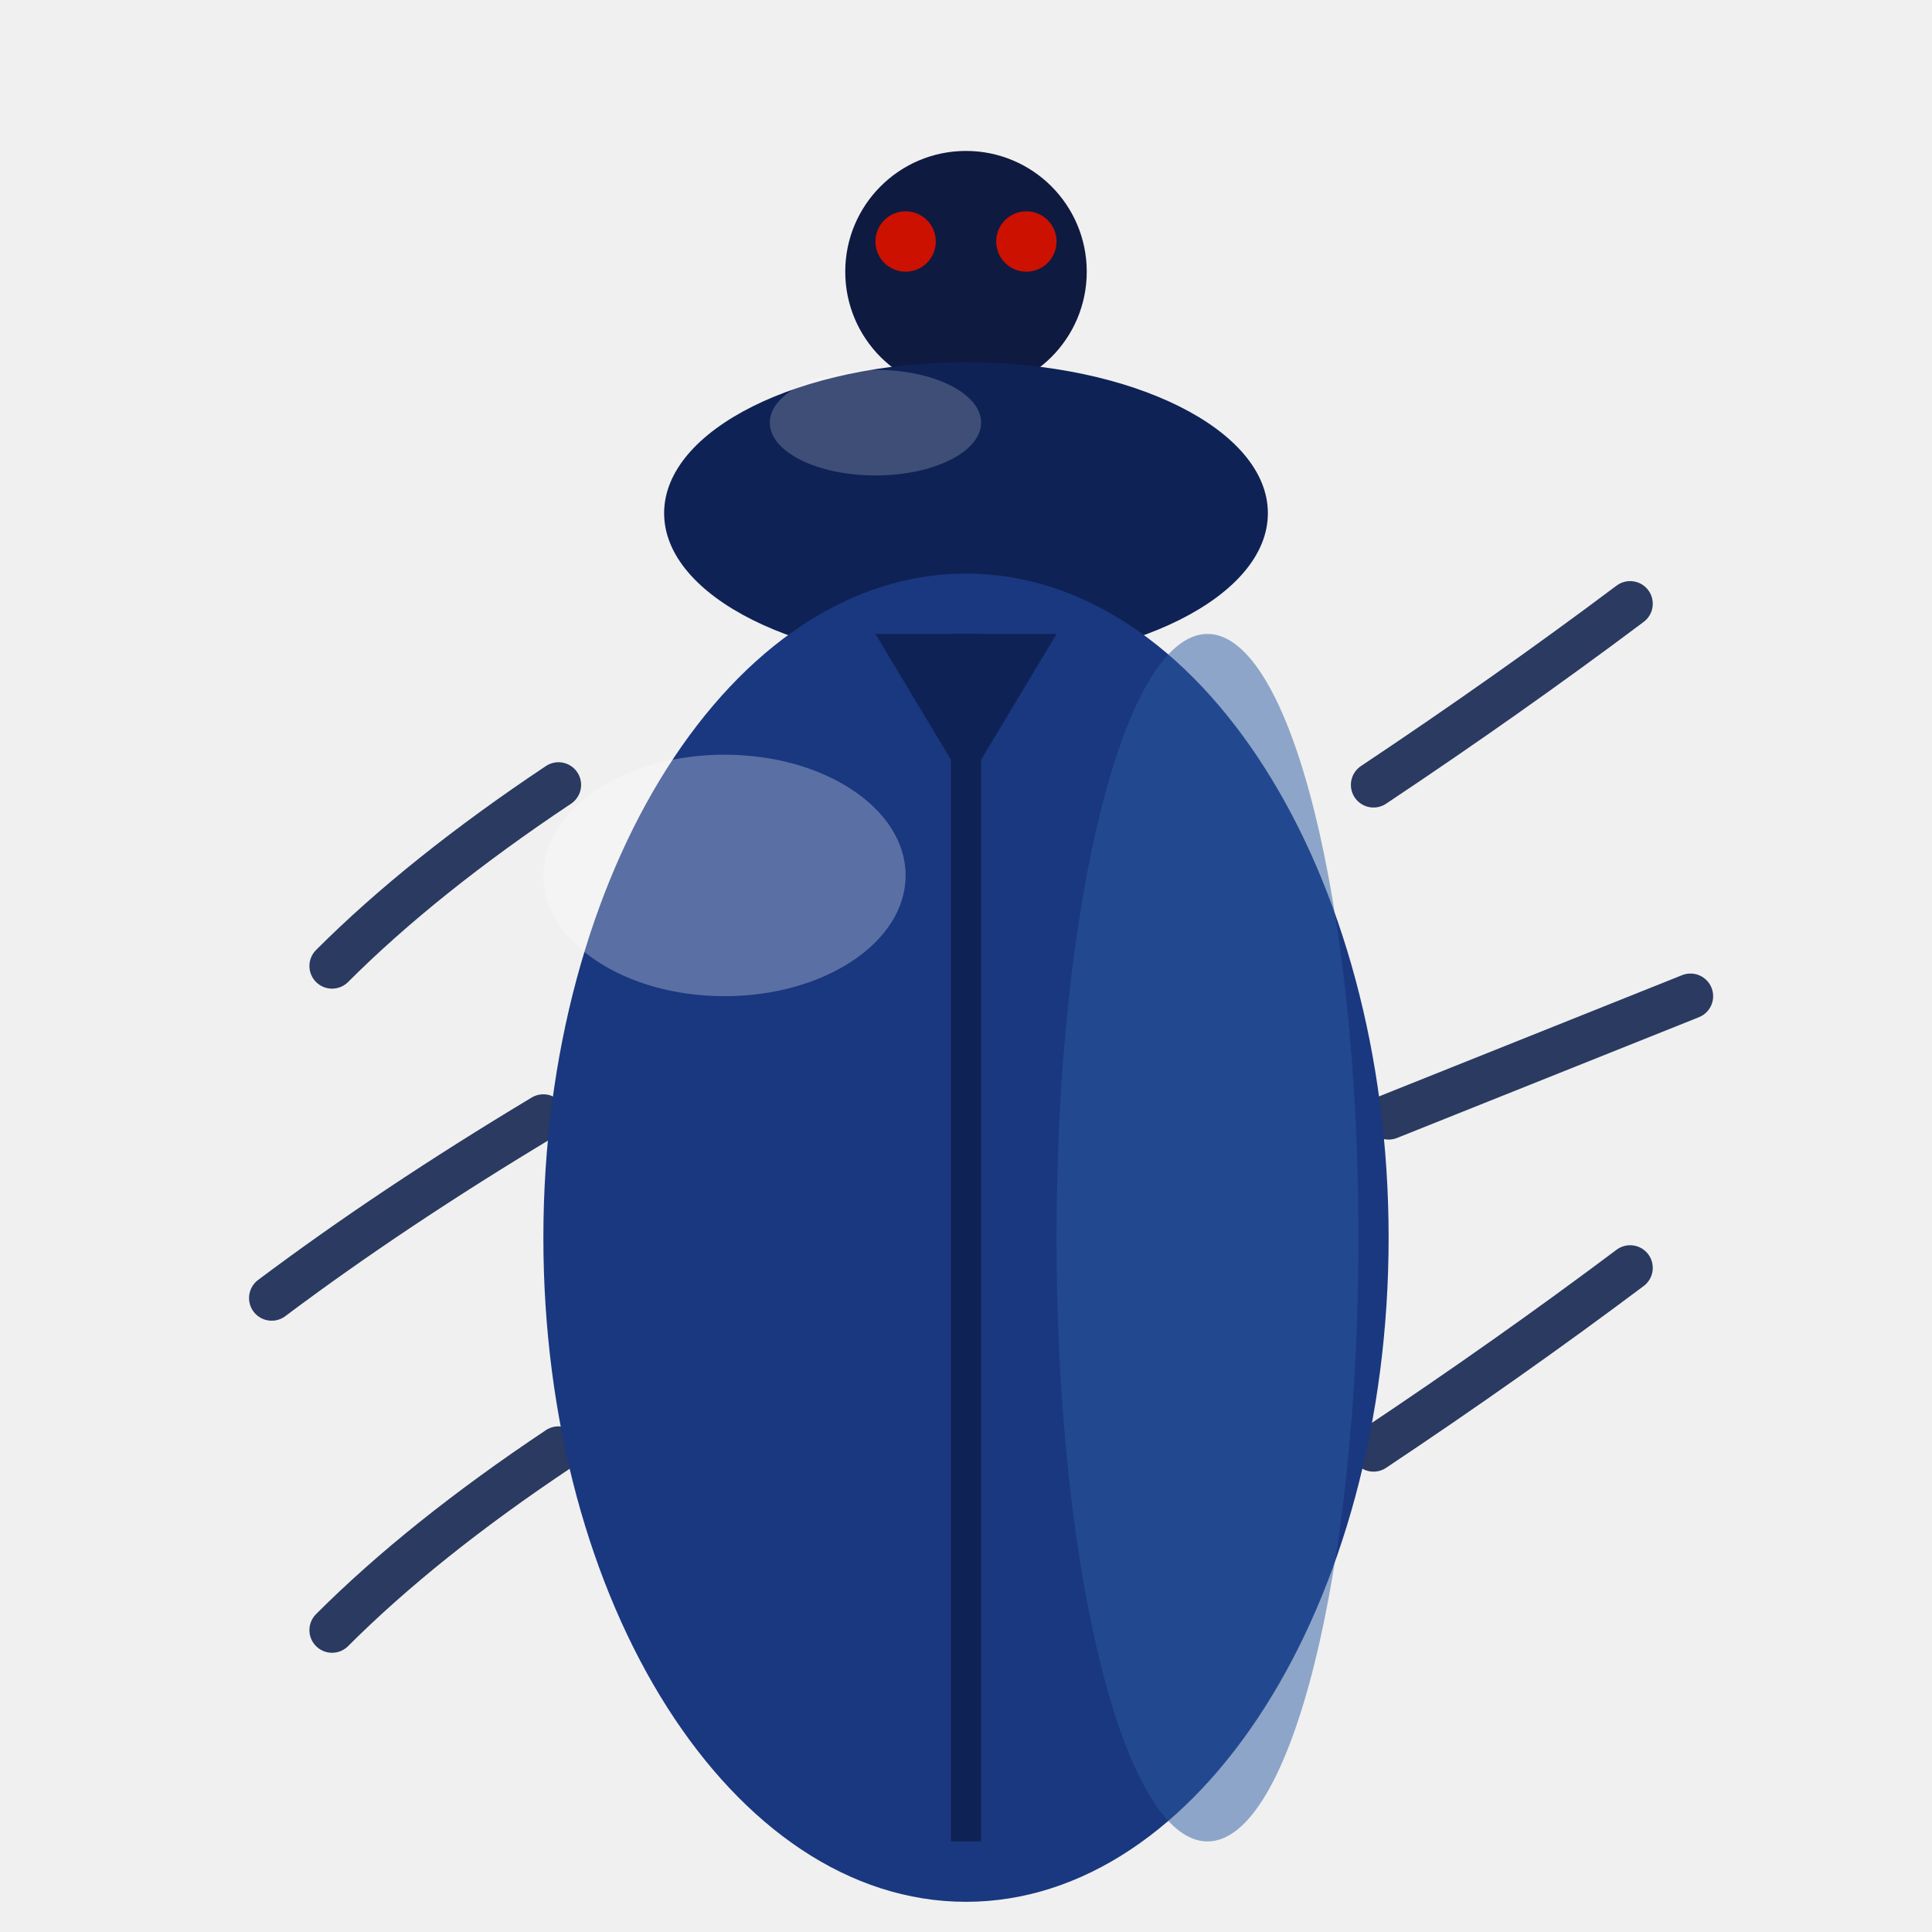
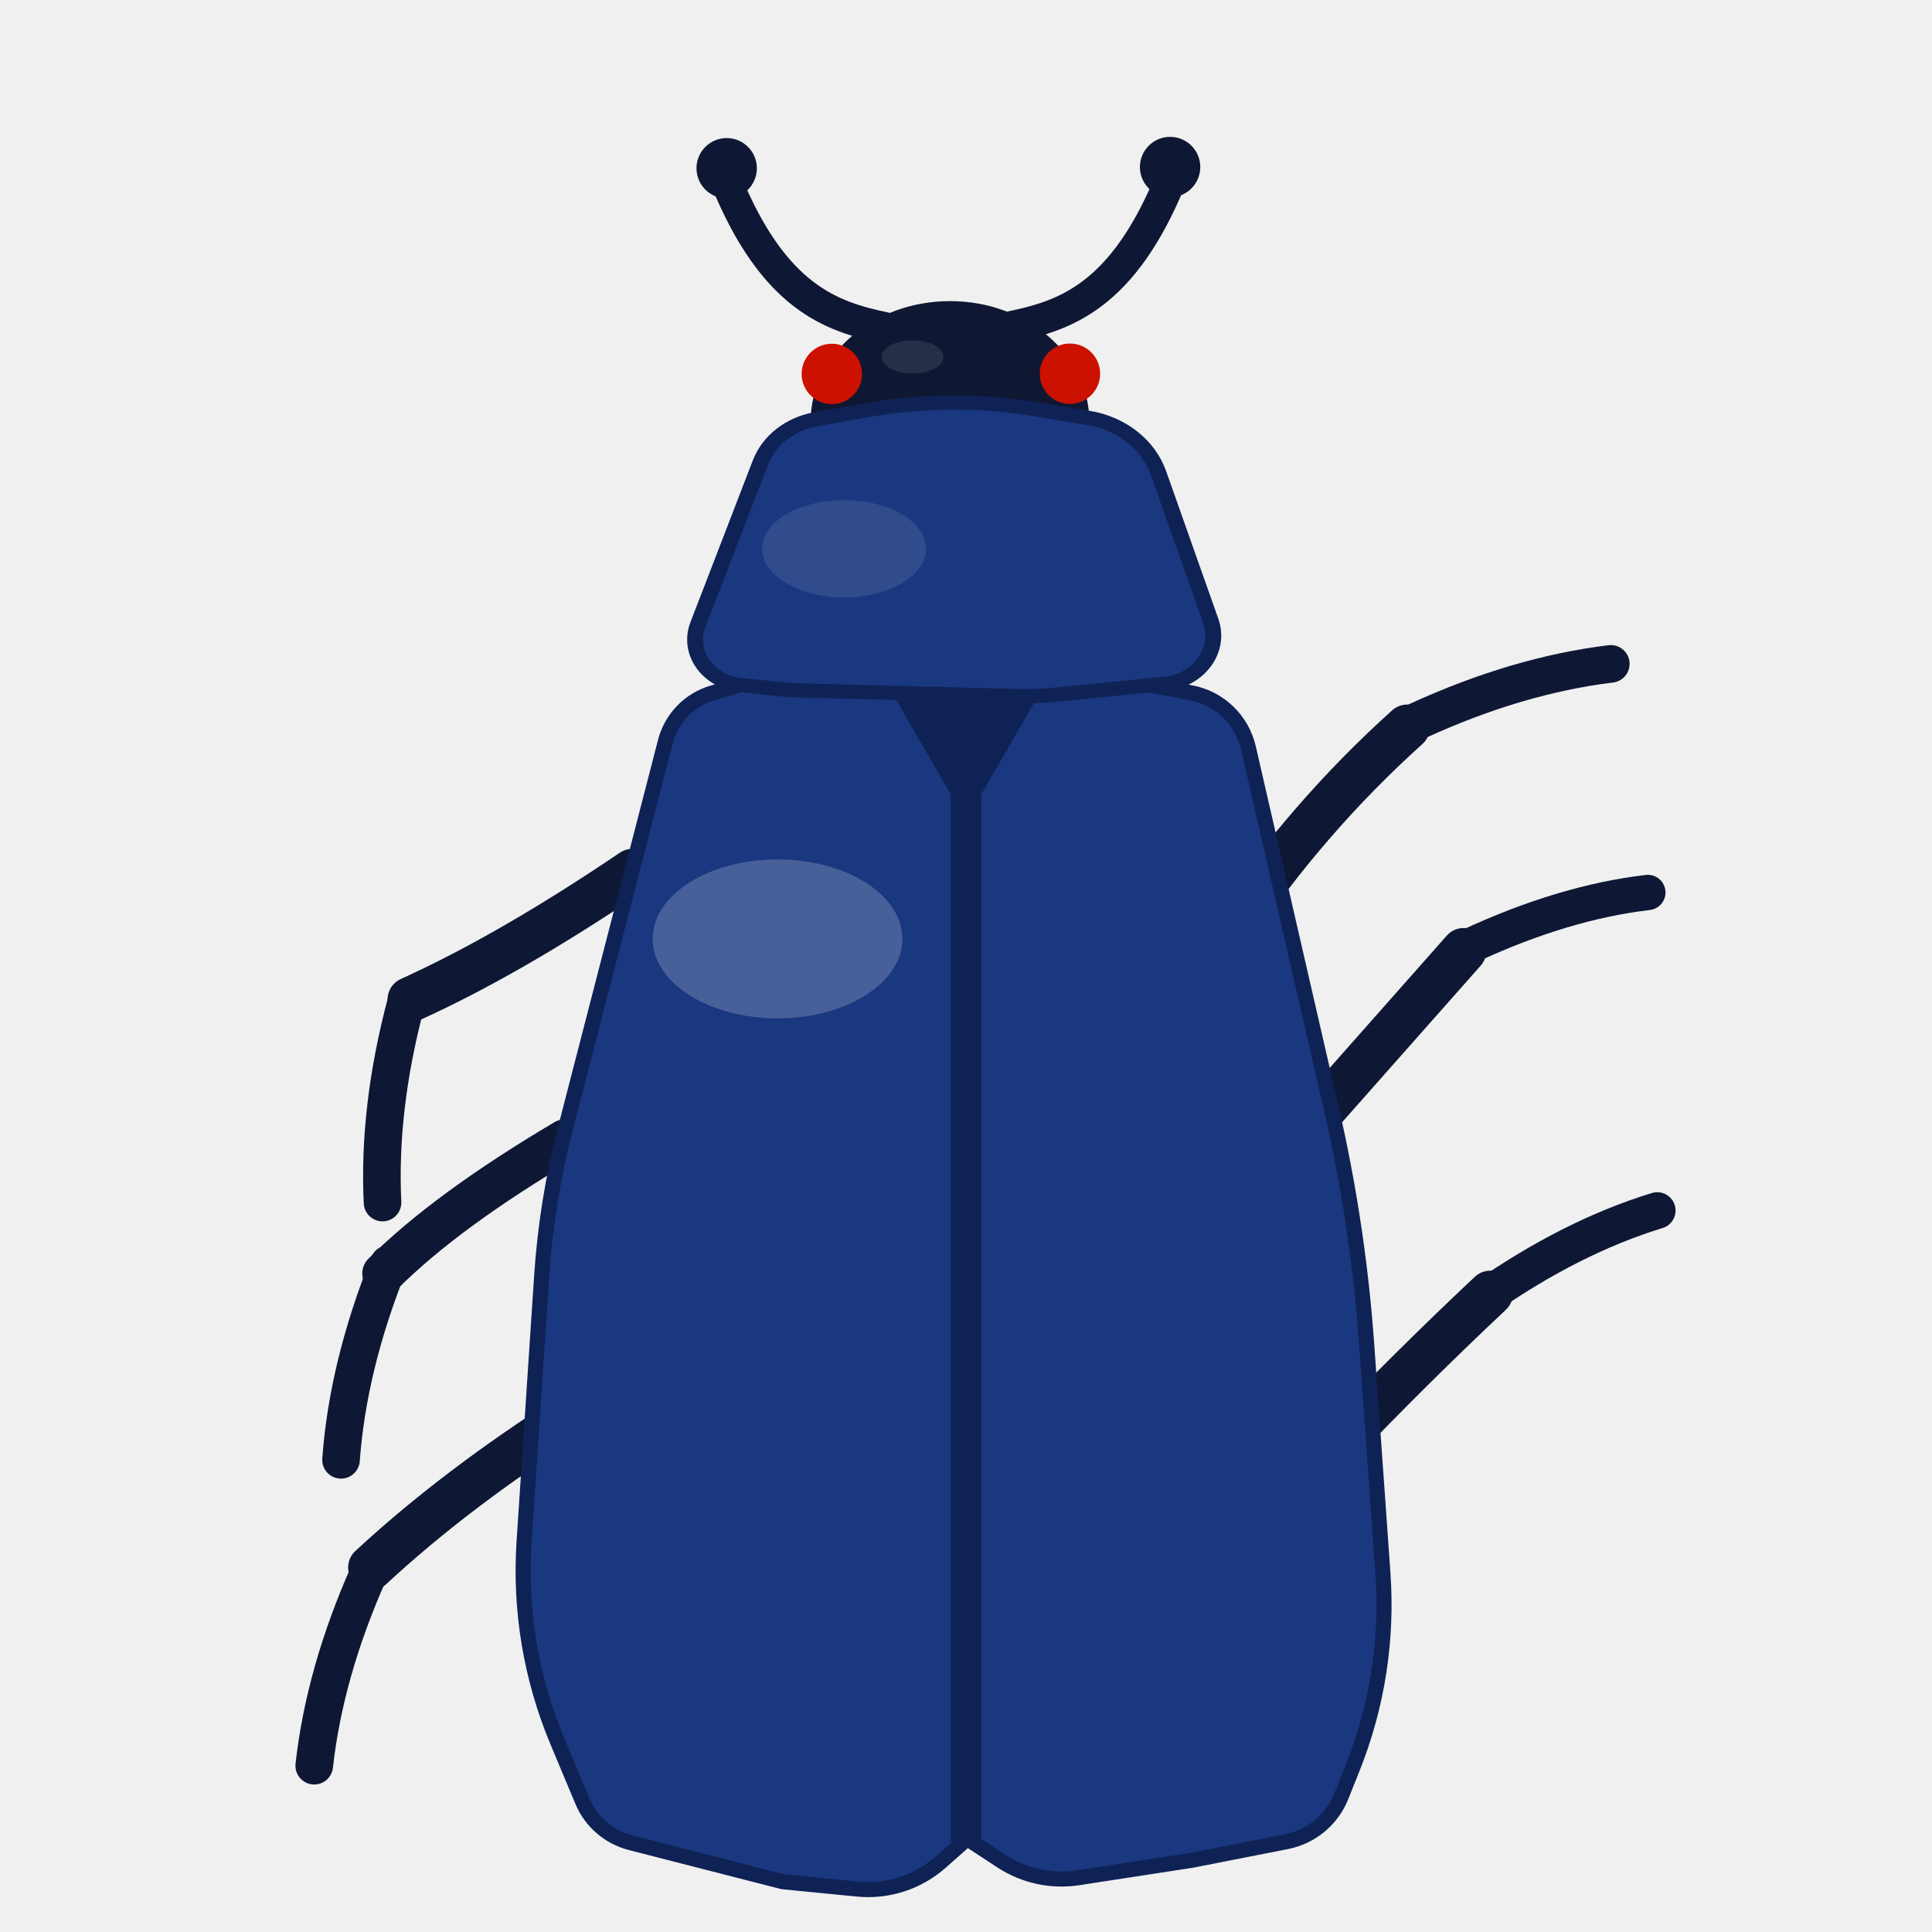
- <svg xmlns="http://www.w3.org/2000/svg" width="128" height="128" viewBox="0 0 128 128">
-   <path d="M 37 52 Q 28 58 22 64" stroke="#2A3A60" stroke-width="3.0" stroke-linecap="round" fill="none" />
-   <path d="M 36 74 Q 26 80 18 86" stroke="#2A3A60" stroke-width="3.0" stroke-linecap="round" fill="none" />
-   <path d="M 37 96 Q 28 102 22 108" stroke="#2A3A60" stroke-width="3.0" stroke-linecap="round" fill="none" />
-   <path d="M 91 52 Q 100 46 108 40" stroke="#2A3A60" stroke-width="3.0" stroke-linecap="round" fill="none" />
-   <path d="M 92 74 Q 102 70 112 66" stroke="#2A3A60" stroke-width="3.0" stroke-linecap="round" fill="none" />
-   <path d="M 91 96 Q 100 90 108 84" stroke="#2A3A60" stroke-width="3.0" stroke-linecap="round" fill="none" />
-   <circle cx="64" cy="18" r="8" fill="#0F1A40" />
-   <circle cx="60" cy="16" r="2" fill="#CC1100" />
-   <circle cx="68" cy="16" r="2" fill="#CC1100" />
-   <ellipse cx="64" cy="34" rx="20" ry="10" fill="#0F2255" />
-   <ellipse cx="58" cy="28" rx="7" ry="3.5" fill="white" opacity="0.20" />
-   <ellipse cx="64" cy="82" rx="28" ry="44" fill="#1A3880" />
-   <ellipse cx="80" cy="82" rx="10" ry="40" fill="#2A5AA0" opacity="0.50" />
-   <ellipse cx="48" cy="58" rx="12" ry="8" fill="white" opacity="0.28" />
-   <line x1="64" y1="42" x2="64" y2="122" stroke="#0F2255" stroke-width="2.0" />
-   <polygon points="58,42 70,42 64,52" fill="#0F2255" />
+ <svg xmlns="http://www.w3.org/2000/svg" width="128" height="128" viewBox="0 0 128 128" version="1.1" id="svg12">
+   <defs id="defs12">
+     <marker style="overflow:visible" id="Triangle" refX="0" refY="0" orient="auto" markerWidth="1" markerHeight="1" viewBox="0 0 1 1" preserveAspectRatio="xMidYMid">
+       <path transform="scale(0.5)" style="fill:context-stroke;fill-rule:evenodd;stroke:context-stroke;stroke-width:1pt" d="M 5.77,0 -2.88,5 V -5 Z" id="path135" />
+     </marker>
+   </defs>
+   <path d="m 48.095,11.953 c 3.177,7.766 6.998,9.026 10.521,9.764" stroke="#2a3a60" stroke-width="2.079" stroke-linecap="round" fill="none" id="path23" style="stroke:#0e1734;stroke-opacity:1" />
+   <circle cx="-48.144" cy="11.147" r="2" fill="#cc1100" id="circle23" style="fill:#0e1734;fill-opacity:1" transform="scale(-1,1)" />
+   <path d="M 77.571,11.873 C 74.394,19.639 70.573,20.899 67.05,21.637" stroke="#2a3a60" stroke-width="2.079" stroke-linecap="round" fill="none" id="path14" style="stroke:#0e1734;stroke-opacity:1" />
+   <ellipse cx="62.939" cy="27.949" fill="#0f1a40" id="circle6" rx="9.234" ry="8" style="stroke-width:1.074;stroke:none;stroke-opacity:0;fill:#0f1733;fill-opacity:1" />
+   <circle cx="55.11" cy="24.774" r="2" fill="#cc1100" id="circle7" />
+   <circle cx="70.887" cy="24.76" r="2" fill="#cc1100" id="circle8" />
+   <polygon points="58,42 70,42 64,52" fill="#0F2255" id="polygon12" />
+   <circle cx="77.522" cy="11.068" r="2" fill="#cc1100" id="circle15" style="fill:#0e1734;fill-opacity:1" />
+   <g id="g24" transform="rotate(-68.53774,86.70605,61.58859)" style="stroke:#0e1734;stroke-opacity:1">
+     <path d="m 84.576,56.758 q 9,2 17,6" stroke="#2a3a60" stroke-width="3" stroke-linecap="round" fill="none" id="path4" style="stroke:#0e1734;stroke-opacity:1" />
+     <path d="m 102.208,63.241 q 5.236,5.041 8.206,10.532" stroke="#2a3a60" stroke-width="2.49" stroke-linecap="round" fill="none" id="path16" style="stroke:#0e1734;stroke-opacity:1" />
+   </g>
+   <g id="g25" transform="rotate(-21.04816,89.12099,79.22731)" style="stroke:#0e1734;stroke-opacity:1">
+     <g id="g30" transform="rotate(-43.15767,86.53132,74.81919)" style="stroke:#0e1734;stroke-opacity:1">
+       <path d="m 88.208,75.521 q 7.621,2.144 15.241,4.288" stroke="#2a3a60" stroke-width="3" stroke-linecap="round" fill="none" id="path5" style="stroke:#0e1734;stroke-opacity:1" />
+       <path d="m 103.869,80.001 q 5.333,4.362 8.358,9.114" stroke="#2a3a60" stroke-width="2.338" stroke-linecap="round" fill="none" id="path17" style="stroke:#0e1734;stroke-opacity:1" />
+     </g>
+   </g>
+   <g id="g28" transform="rotate(-76.99098,88.78882,96.47622)" style="stroke:#0e1734;stroke-opacity:1">
+     <path d="m 89.033,95.857 q 6.623,3.942 12.51,7.884" stroke="#2a3a60" stroke-width="3" stroke-linecap="round" fill="none" id="path6" style="stroke:#0e1734;stroke-opacity:1" />
+     <path d="m 101.106,103.358 q 5.276,4.749 8.27,9.923" stroke="#2a3a60" stroke-width="2.426" stroke-linecap="round" fill="none" id="path18" style="stroke:#0e1734;stroke-opacity:1" />
+   </g>
+   <g id="g23" transform="rotate(-58.02305,42.42773,57.36417)" style="stroke:#0e1734;stroke-opacity:1">
+     <g id="g29" style="stroke:#0e1734;stroke-opacity:1">
+       <path d="m 41.835,57.12 q -9,-4 -15,-8" stroke="#2a3a60" stroke-width="3" stroke-linecap="round" fill="none" id="path1" style="stroke:#0e1734;stroke-opacity:1" />
+       <path d="m 26.533,48.992 q -6.947,2.135 -12.076,5.694" stroke="#2a3a60" stroke-width="2.49" stroke-linecap="round" fill="none" id="path19" style="stroke:#0e1734;stroke-opacity:1" />
+     </g>
+   </g>
+   <g id="g27" transform="rotate(-52.4135,36.19461,93.68614)" style="stroke:#0e1734;stroke-opacity:1">
+     <path d="M 37.304,95.101 Q 28.62,91.95 21.041,90.674" stroke="#2a3a60" stroke-width="3" stroke-linecap="round" fill="none" id="path3" style="stroke:#0e1734;stroke-opacity:1" />
+     <path d="m 20.757,90.766 q -7.065,1.706 -12.402,4.946" stroke="#2a3a60" stroke-width="2.49" stroke-linecap="round" fill="none" id="path20" style="stroke:#0e1734;stroke-opacity:1" />
+   </g>
+   <g id="g26" transform="rotate(-44.94498,40.62692,75.96479)" style="stroke:#0e1734;stroke-opacity:1">
+     <path d="M 38.669,73.417 Q 29.809,71.155 23.903,71.155" stroke="#2a3a60" stroke-width="2.781" stroke-linecap="round" fill="none" id="path2" style="stroke:#0e1734;stroke-opacity:1" />
+     <path d="M 24.602,70.966 Q 17.922,73.829 13.202,77.915" stroke="#2a3a60" stroke-width="2.49" stroke-linecap="round" fill="none" id="path21" style="stroke:#0e1734;stroke-opacity:1" />
+   </g>
+   <ellipse cx="60.46" cy="23.648" rx="2.043" ry="1.101" fill="#ffffff" opacity="0.2" id="ellipse21" style="opacity:0.1;stroke-width:0.303" />
+   <path style="opacity:1;fill:#1a3880;fill-opacity:1;stroke:#0f2255;stroke-width:1;stroke-linecap:round;stroke-linejoin:round;stroke-miterlimit:5.4;stroke-dasharray:none;stroke-opacity:1" d="m 44.082,49.137 -6.626,25.648 a 53.003,53.003 99.135 0 0 -1.569,9.758 l -1.164,17.601 a 29.238,29.238 80.534 0 0 2.204,13.221 l 1.656,3.957 a 4.742,4.742 40.833 0 0 3.197,2.762 l 10.086,2.586 4.943,0.485 a 7.254,7.254 162.051 0 0 5.514,-1.786 l 1.756,-1.554 2.269,1.486 a 7.264,7.264 12.243 0 0 5.086,1.104 l 7.555,-1.162 6.25,-1.228 a 4.926,4.926 140.309 0 0 3.626,-3.01 l 0.76,-1.906 a 29.121,29.121 98.841 0 0 1.997,-12.837 L 90.552,89.153 A 102.16,102.16 81.503 0 0 88.21,73.475 L 82.711,49.554 A 4.819,4.819 43.787 0 0 78.894,45.896 L 74.008,44.989 a 40.552,40.552 6.063 0 0 -6.268,-0.666 l -13.812,-0.387 -6.717,1.969 a 4.555,4.555 134.074 0 0 -3.129,3.232 z" id="path22" />
+   <line x1="64" y1="47.156" x2="64" y2="122" stroke="#0f2255" stroke-width="2.033" id="line12" style="marker-start:url(#Triangle)" />
+   <path style="fill:#1a3880;fill-opacity:1;stroke:#0f2255;stroke-width:1.054;stroke-linecap:round;stroke-linejoin:round;stroke-miterlimit:5.4;stroke-dasharray:none;stroke-opacity:1" d="m 46.812,40.614 4.136,-11.949 a 4.888,4.888 138.967 0 1 3.673,-3.197 l 3.406,-0.672 a 29.607,29.607 179.557 0 1 11.011,-0.085 l 3.619,0.656 a 6.004,6.004 41.327 0 1 4.651,4.09 l 3.454,10.877 A 3.577,3.577 123.02 0 1 77.748,44.972 l -7.262,0.807 a 17.983,17.983 177.664 0 1 -2.509,0.102 L 53.4,45.457 a 11.512,11.512 4.171 0 1 -1.003,-0.073 l -2.797,-0.327 a 3.365,3.365 57.884 0 1 -2.788,-4.442 z" id="path12" transform="matrix(1.000755,0,0,0.8986339,-0.6089162,4.888814)" />
+   <ellipse cx="55.925" cy="36.356" rx="5.43" ry="3.22" fill="#ffffff" opacity="0.2" id="ellipse9" style="opacity:0.1;stroke-width:0.845" />
+   <ellipse cx="51.514" cy="62.204" rx="8.273" ry="5.264" fill="#ffffff" opacity="0.28" id="ellipse12" style="opacity:0.2;stroke-width:0.674" />
</svg>
